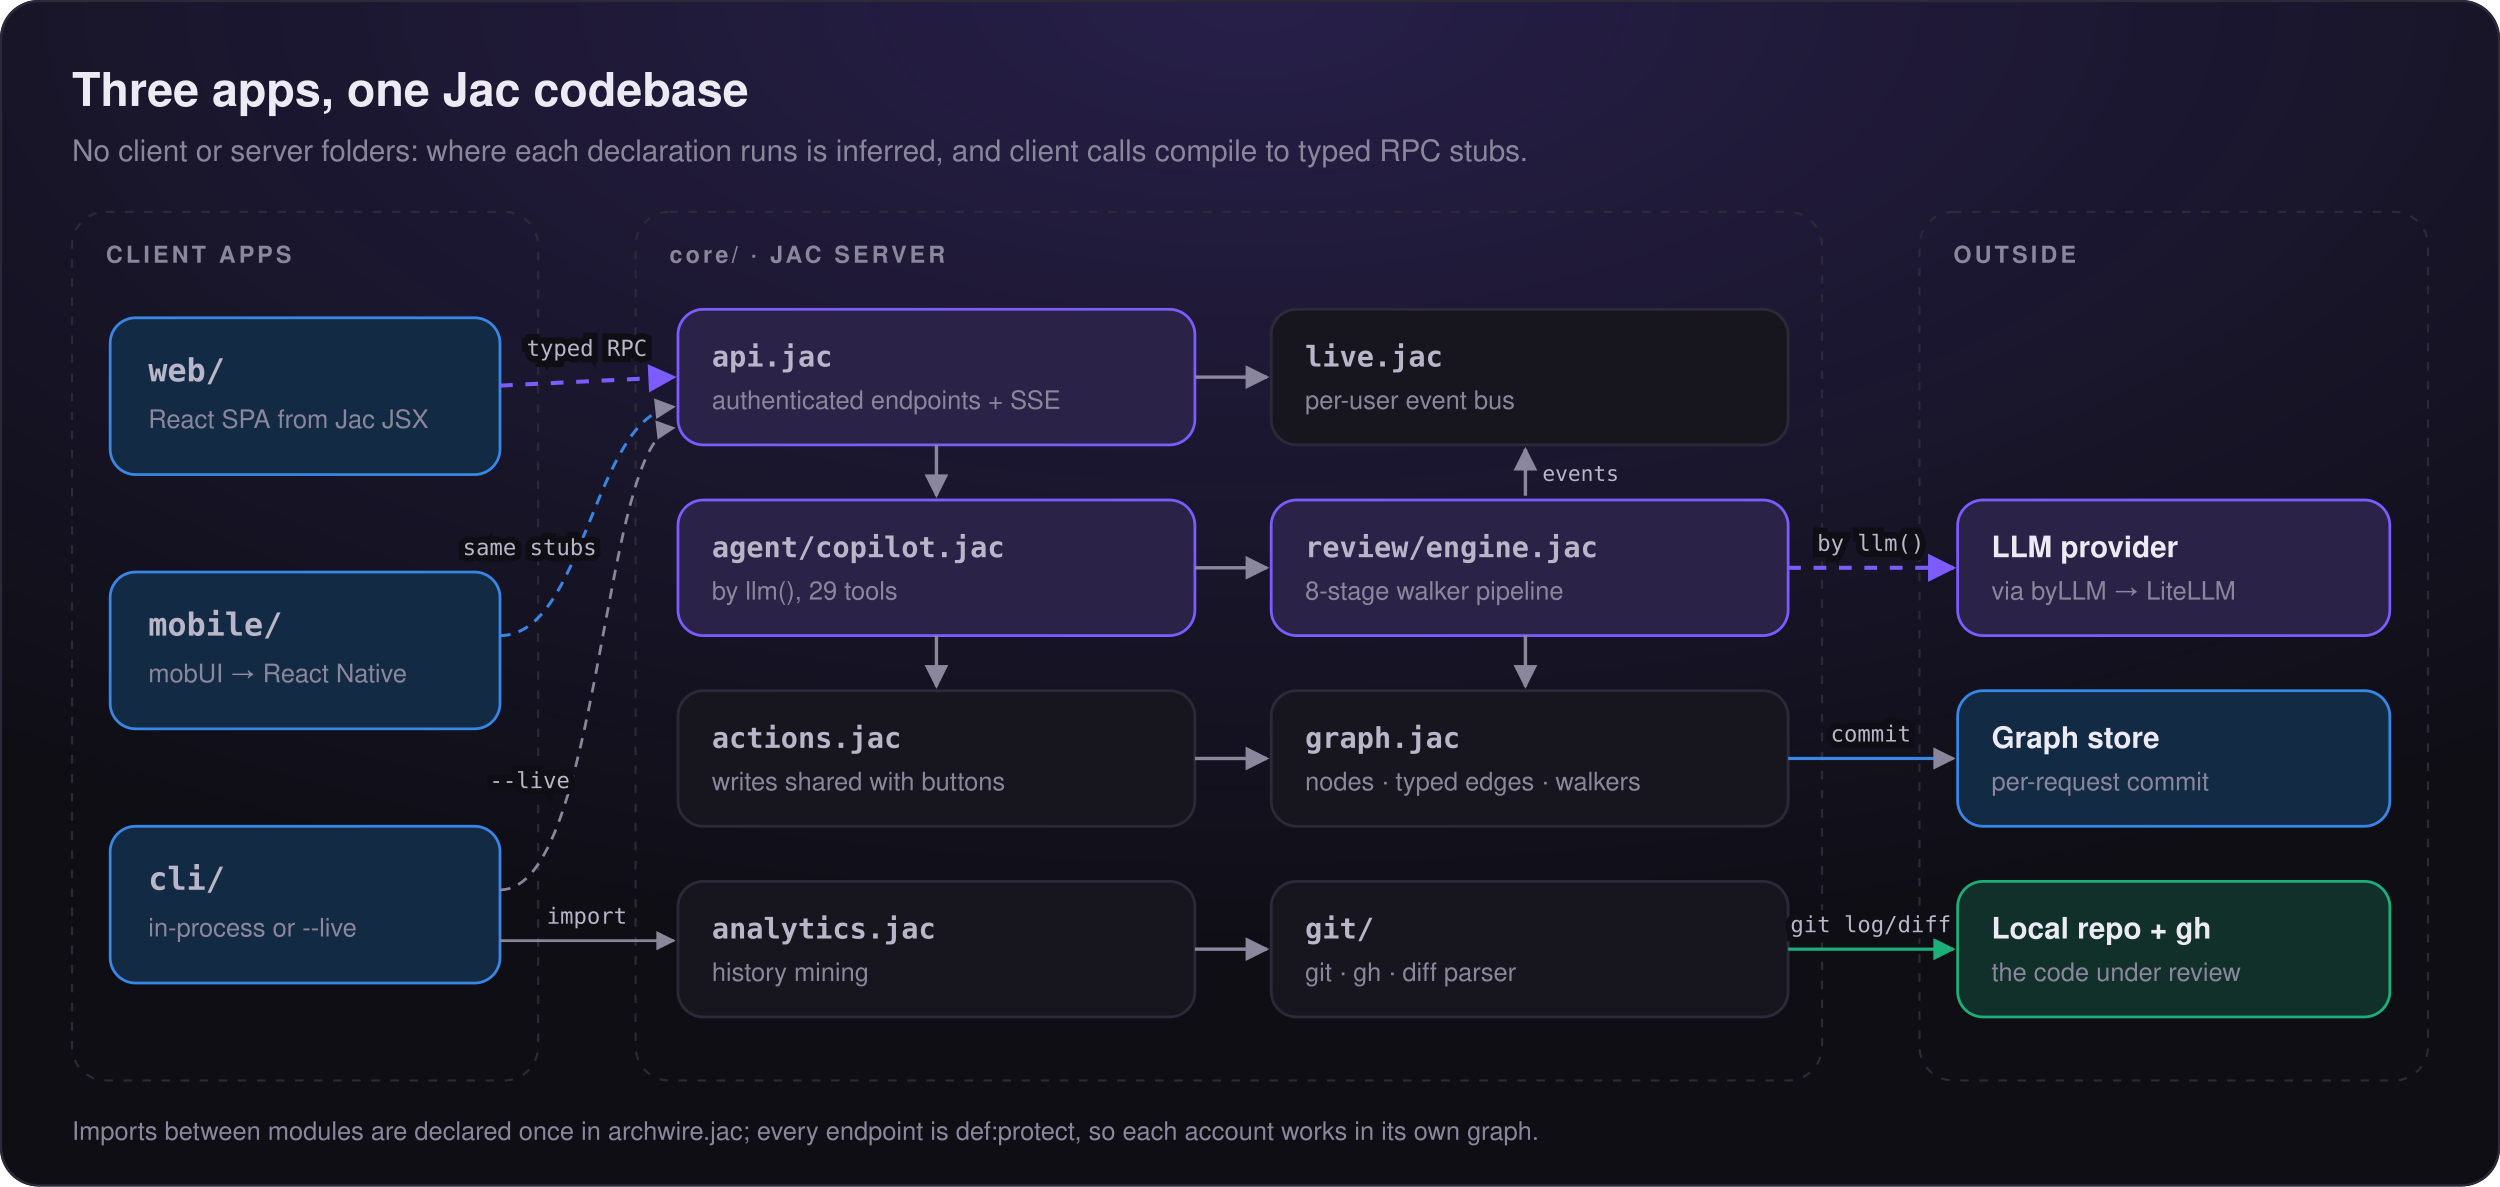
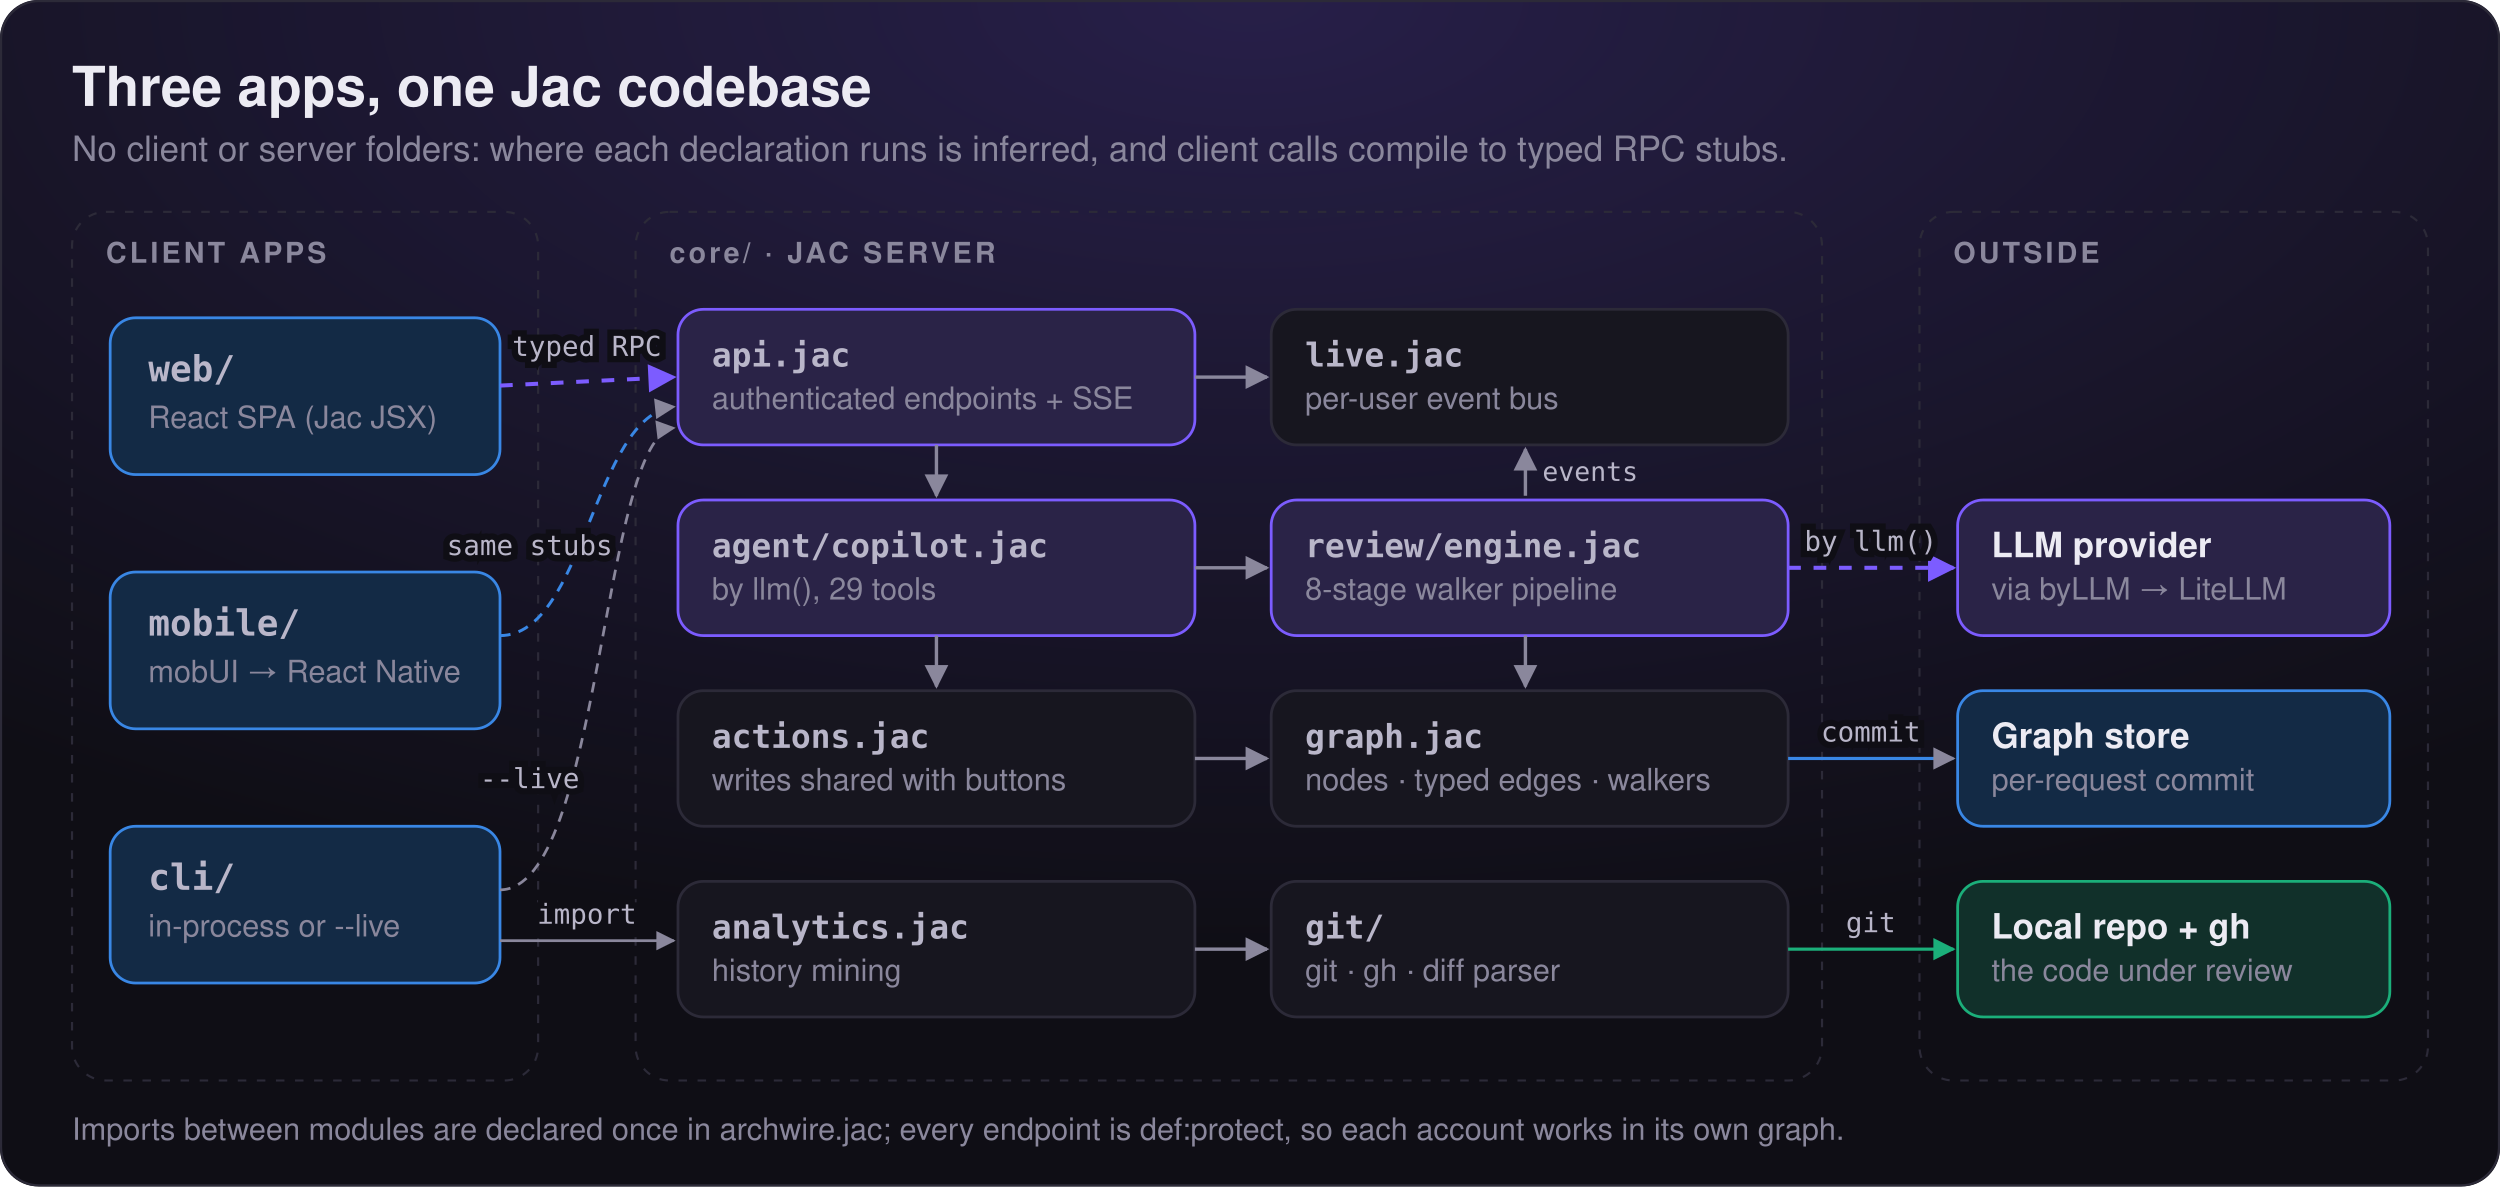
<svg xmlns="http://www.w3.org/2000/svg" viewBox="0 0 1180 560" width="1180" height="560" role="img" aria-label="Architecture: web, mobile and CLI clients call core/api.jac through typed RPC; the server's copilot and review engine call the LLM provider, commit to the graph store, and read the local repo via git and gh.">
  <style>
  .t{font-family:-apple-system,BlinkMacSystemFont,'Segoe UI',Helvetica,Arial,sans-serif;fill:#ecebf3}
  .m{font-family:ui-monospace,SFMono-Regular,Menlo,Consolas,monospace;fill:#b9b6c9}
  .s{font-family:-apple-system,BlinkMacSystemFont,'Segoe UI',Helvetica,Arial,sans-serif;fill:#8a879c}
  .flow{stroke-dasharray:6 6;animation:flow 1.1s linear infinite}
  @keyframes flow{to{stroke-dashoffset:-24}}
  .pulse{animation:pulse 2.4s ease-in-out infinite}
  @keyframes pulse{0%,100%{opacity:.35}50%{opacity:1}}
  @media (prefers-reduced-motion:reduce){.flow,.pulse{animation:none}}
</style>
  <defs>
    <marker id="a" viewBox="0 0 10 10" refX="9" refY="5" markerWidth="7" markerHeight="7" orient="auto-start-reverse">
      <path d="M0,0L10,5L0,10z" fill="#8a879c" />
    </marker>
    <marker id="av" viewBox="0 0 10 10" refX="9" refY="5" markerWidth="7" markerHeight="7" orient="auto-start-reverse">
      <path d="M0,0L10,5L0,10z" fill="#7c5cff" />
    </marker>
    <marker id="ag" viewBox="0 0 10 10" refX="9" refY="5" markerWidth="7" markerHeight="7" orient="auto-start-reverse">
      <path d="M0,0L10,5L0,10z" fill="#1baf7a" />
    </marker>
    <marker id="ar" viewBox="0 0 10 10" refX="9" refY="5" markerWidth="7" markerHeight="7" orient="auto-start-reverse">
      <path d="M0,0L10,5L0,10z" fill="#e66767" />
    </marker>
    <radialGradient id="glow" cx="50%" cy="0%" r="80%">
      <stop offset="0" stop-color="#7c5cff" stop-opacity=".22" />
      <stop offset="1" stop-color="#7c5cff" stop-opacity="0" />
    </radialGradient>
  </defs>
  <rect width="1180" height="560" rx="18" fill="#0f0e15" />
  <rect width="1180" height="560" rx="18" fill="url(#glow)" />
  <rect x=".5" y=".5" width="1179" height="559" rx="18" fill="none" stroke="#2c2a38" />
-   <text x="34" y="50" class="t" font-size="22" font-weight="700" text-anchor="start">Three apps, one Jac codebase</text>
-   <text x="34" y="76" class="s" font-size="14" font-weight="400" text-anchor="start">No client or server folders: where each declaration runs is inferred, and client calls compile to typed RPC stubs.</text>
+   <text x="34" y="50" class="t" font-size="26" font-weight="700" text-anchor="start">Three apps, one Jac codebase</text>
+   <text x="34" y="76" class="s" font-size="16.5" font-weight="400" text-anchor="start">No client or server folders: where each declaration runs is inferred, and client calls compile to typed RPC stubs.</text>
  <rect x="34" y="100" width="220" height="410" rx="16" fill="none" stroke="#2c2a38" stroke-width="1" stroke-dasharray="4 5" />
-   <text x="50" y="124" class="s" font-size="11" font-weight="700" text-anchor="start" letter-spacing="1.5">CLIENT APPS</text>
+   <text x="50" y="124" class="s" font-size="13.5" font-weight="700" text-anchor="start" letter-spacing="1.5">CLIENT APPS</text>
  <rect x="300" y="100" width="560" height="410" rx="16" fill="none" stroke="#2c2a38" stroke-width="1" stroke-dasharray="4 5" />
-   <text x="316" y="124" class="s" font-size="11" font-weight="700" text-anchor="start" letter-spacing="1.5">core/  ·  JAC SERVER</text>
+   <text x="316" y="124" class="s" font-size="13.5" font-weight="700" text-anchor="start" letter-spacing="1.5">core/  ·  JAC SERVER</text>
  <rect x="906" y="100" width="240" height="410" rx="16" fill="none" stroke="#2c2a38" stroke-width="1" stroke-dasharray="4 5" />
-   <text x="922" y="124" class="s" font-size="11" font-weight="700" text-anchor="start" letter-spacing="1.5">OUTSIDE</text>
+   <text x="922" y="124" class="s" font-size="13.5" font-weight="700" text-anchor="start" letter-spacing="1.5">OUTSIDE</text>
  <rect x="52" y="150" width="184" height="74" rx="12" fill="#132a45" stroke="#3987e5" stroke-width="1.3" />
-   <text x="70" y="180" class="m" font-size="15" font-weight="650" text-anchor="start" fill="#ecebf3">web/</text>
-   <text x="70" y="202" class="s" font-size="12" font-weight="400" text-anchor="start">React SPA from Jac JSX</text>
+   <text x="70" y="180" class="m" font-size="17" font-weight="650" text-anchor="start" fill="#ecebf3">web/</text>
+   <text x="70" y="202" class="s" font-size="14.5" font-weight="400" text-anchor="start">React SPA (Jac JSX)</text>
  <rect x="52" y="270" width="184" height="74" rx="12" fill="#132a45" stroke="#3987e5" stroke-width="1.3" />
-   <text x="70" y="300" class="m" font-size="15" font-weight="650" text-anchor="start" fill="#ecebf3">mobile/</text>
-   <text x="70" y="322" class="s" font-size="12" font-weight="400" text-anchor="start">mobUI → React Native</text>
+   <text x="70" y="300" class="m" font-size="17" font-weight="650" text-anchor="start" fill="#ecebf3">mobile/</text>
+   <text x="70" y="322" class="s" font-size="14.5" font-weight="400" text-anchor="start">mobUI → React Native</text>
  <rect x="52" y="390" width="184" height="74" rx="12" fill="#132a45" stroke="#3987e5" stroke-width="1.3" />
-   <text x="70" y="420" class="m" font-size="15" font-weight="650" text-anchor="start" fill="#ecebf3">cli/</text>
-   <text x="70" y="442" class="s" font-size="12" font-weight="400" text-anchor="start">in-process or --live</text>
+   <text x="70" y="420" class="m" font-size="17" font-weight="650" text-anchor="start" fill="#ecebf3">cli/</text>
+   <text x="70" y="442" class="s" font-size="14.5" font-weight="400" text-anchor="start">in-process or --live</text>
  <rect x="320" y="146" width="244" height="64" rx="12" fill="#2a2347" stroke="#7c5cff" stroke-width="1.3" />
-   <text x="336" y="173" class="m" font-size="13.5" font-weight="650" text-anchor="start" fill="#ecebf3">api.jac</text>
-   <text x="336" y="193" class="s" font-size="12" font-weight="400" text-anchor="start">authenticated endpoints + SSE</text>
+   <text x="336" y="173" class="m" font-size="15.5" font-weight="650" text-anchor="start" fill="#ecebf3">api.jac</text>
+   <text x="336" y="193" class="s" font-size="14.5" font-weight="400" text-anchor="start">authenticated endpoints + SSE</text>
  <rect x="600" y="146" width="244" height="64" rx="12" fill="#17161f" stroke="#2c2a38" stroke-width="1.3" />
-   <text x="616" y="173" class="m" font-size="13.5" font-weight="650" text-anchor="start" fill="#ecebf3">live.jac</text>
-   <text x="616" y="193" class="s" font-size="12" font-weight="400" text-anchor="start">per-user event bus</text>
+   <text x="616" y="173" class="m" font-size="15.5" font-weight="650" text-anchor="start" fill="#ecebf3">live.jac</text>
+   <text x="616" y="193" class="s" font-size="14.5" font-weight="400" text-anchor="start">per-user event bus</text>
  <rect x="320" y="236" width="244" height="64" rx="12" fill="#2a2347" stroke="#7c5cff" stroke-width="1.3" />
-   <text x="336" y="263" class="m" font-size="13.5" font-weight="650" text-anchor="start" fill="#ecebf3">agent/copilot.jac</text>
-   <text x="336" y="283" class="s" font-size="12" font-weight="400" text-anchor="start">by llm(), 29 tools</text>
+   <text x="336" y="263" class="m" font-size="15.5" font-weight="650" text-anchor="start" fill="#ecebf3">agent/copilot.jac</text>
+   <text x="336" y="283" class="s" font-size="14.5" font-weight="400" text-anchor="start">by llm(), 29 tools</text>
  <rect x="600" y="236" width="244" height="64" rx="12" fill="#2a2347" stroke="#7c5cff" stroke-width="1.3" />
-   <text x="616" y="263" class="m" font-size="13.5" font-weight="650" text-anchor="start" fill="#ecebf3">review/engine.jac</text>
-   <text x="616" y="283" class="s" font-size="12" font-weight="400" text-anchor="start">8-stage walker pipeline</text>
+   <text x="616" y="263" class="m" font-size="15.5" font-weight="650" text-anchor="start" fill="#ecebf3">review/engine.jac</text>
+   <text x="616" y="283" class="s" font-size="14.5" font-weight="400" text-anchor="start">8-stage walker pipeline</text>
  <rect x="320" y="326" width="244" height="64" rx="12" fill="#17161f" stroke="#2c2a38" stroke-width="1.3" />
-   <text x="336" y="353" class="m" font-size="13.5" font-weight="650" text-anchor="start" fill="#ecebf3">actions.jac</text>
-   <text x="336" y="373" class="s" font-size="12" font-weight="400" text-anchor="start">writes shared with buttons</text>
+   <text x="336" y="353" class="m" font-size="15.5" font-weight="650" text-anchor="start" fill="#ecebf3">actions.jac</text>
+   <text x="336" y="373" class="s" font-size="14.5" font-weight="400" text-anchor="start">writes shared with buttons</text>
  <rect x="600" y="326" width="244" height="64" rx="12" fill="#17161f" stroke="#2c2a38" stroke-width="1.3" />
-   <text x="616" y="353" class="m" font-size="13.5" font-weight="650" text-anchor="start" fill="#ecebf3">graph.jac</text>
-   <text x="616" y="373" class="s" font-size="12" font-weight="400" text-anchor="start">nodes · typed edges · walkers</text>
+   <text x="616" y="353" class="m" font-size="15.5" font-weight="650" text-anchor="start" fill="#ecebf3">graph.jac</text>
+   <text x="616" y="373" class="s" font-size="14.5" font-weight="400" text-anchor="start">nodes · typed edges · walkers</text>
  <rect x="320" y="416" width="244" height="64" rx="12" fill="#17161f" stroke="#2c2a38" stroke-width="1.3" />
-   <text x="336" y="443" class="m" font-size="13.5" font-weight="650" text-anchor="start" fill="#ecebf3">analytics.jac</text>
-   <text x="336" y="463" class="s" font-size="12" font-weight="400" text-anchor="start">history mining</text>
+   <text x="336" y="443" class="m" font-size="15.5" font-weight="650" text-anchor="start" fill="#ecebf3">analytics.jac</text>
+   <text x="336" y="463" class="s" font-size="14.5" font-weight="400" text-anchor="start">history mining</text>
  <rect x="600" y="416" width="244" height="64" rx="12" fill="#17161f" stroke="#2c2a38" stroke-width="1.3" />
-   <text x="616" y="443" class="m" font-size="13.5" font-weight="650" text-anchor="start" fill="#ecebf3">git/</text>
-   <text x="616" y="463" class="s" font-size="12" font-weight="400" text-anchor="start">git · gh · diff parser</text>
+   <text x="616" y="443" class="m" font-size="15.5" font-weight="650" text-anchor="start" fill="#ecebf3">git/</text>
+   <text x="616" y="463" class="s" font-size="14.5" font-weight="400" text-anchor="start">git · gh · diff parser</text>
  <rect x="924" y="236" width="204" height="64" rx="12" fill="#2a2347" stroke="#7c5cff" stroke-width="1.3" />
-   <text x="940" y="263" class="t" font-size="14" font-weight="650" text-anchor="start">LLM provider</text>
-   <text x="940" y="283" class="s" font-size="12" font-weight="400" text-anchor="start">via byLLM → LiteLLM</text>
+   <text x="940" y="263" class="t" font-size="16.5" font-weight="650" text-anchor="start">LLM provider</text>
+   <text x="940" y="283" class="s" font-size="14.5" font-weight="400" text-anchor="start">via byLLM → LiteLLM</text>
  <rect x="924" y="326" width="204" height="64" rx="12" fill="#132a45" stroke="#3987e5" stroke-width="1.3" />
-   <text x="940" y="353" class="t" font-size="14" font-weight="650" text-anchor="start">Graph store</text>
-   <text x="940" y="373" class="s" font-size="12" font-weight="400" text-anchor="start">per-request commit</text>
+   <text x="940" y="353" class="t" font-size="16.5" font-weight="650" text-anchor="start">Graph store</text>
+   <text x="940" y="373" class="s" font-size="14.5" font-weight="400" text-anchor="start">per-request commit</text>
  <rect x="924" y="416" width="204" height="64" rx="12" fill="#11302a" stroke="#1baf7a" stroke-width="1.3" />
-   <text x="940" y="443" class="t" font-size="14" font-weight="650" text-anchor="start">Local repo + gh</text>
-   <text x="940" y="463" class="s" font-size="12" font-weight="400" text-anchor="start">the code under review</text>
+   <text x="940" y="443" class="t" font-size="16.5" font-weight="650" text-anchor="start">Local repo + gh</text>
+   <text x="940" y="463" class="s" font-size="14.5" font-weight="400" text-anchor="start">the code under review</text>
  <path d="M236,182 L318,178" fill="none" stroke="#7c5cff" stroke-width="1.9" class="flow" marker-end="url(#av)" />
-   <text x="277" y="168" class="m" font-size="10.5" font-weight="400" text-anchor="middle" fill="#7c5cff" stroke="#0f0e15" stroke-width="6" paint-order="stroke">typed RPC</text>
+   <text x="277" y="168" class="m" font-size="13" font-weight="400" text-anchor="middle" fill="#7c5cff" stroke="#0f0e15" stroke-width="6" paint-order="stroke">typed RPC</text>
  <path d="M236,300 C276,300 280,196 318,192" fill="none" stroke="#3987e5" stroke-width="1.4" stroke-dasharray="5 4" marker-end="url(#a)" />
-   <text x="250" y="262" class="m" font-size="10.5" font-weight="400" text-anchor="middle" fill="#b9b6c9" stroke="#0f0e15" stroke-width="6" paint-order="stroke">same stubs</text>
+   <text x="250" y="262" class="m" font-size="13" font-weight="400" text-anchor="middle" fill="#b9b6c9" stroke="#0f0e15" stroke-width="6" paint-order="stroke">same stubs</text>
  <path d="M236,420 C284,420 284,206 318,202" fill="none" stroke="#8a879c" stroke-width="1.3" stroke-dasharray="5 4" marker-end="url(#a)" />
-   <text x="250" y="372" class="m" font-size="10.5" font-weight="400" text-anchor="middle" fill="#b9b6c9" stroke="#0f0e15" stroke-width="6" paint-order="stroke">--live</text>
+   <text x="250" y="372" class="m" font-size="13" font-weight="400" text-anchor="middle" fill="#b9b6c9" stroke="#0f0e15" stroke-width="6" paint-order="stroke">--live</text>
  <path d="M236,444 L318,444" fill="none" stroke="#8a879c" stroke-width="1.3" marker-end="url(#a)" />
-   <text x="277" y="436" class="m" font-size="10.5" font-weight="400" text-anchor="middle" fill="#b9b6c9" stroke="#0f0e15" stroke-width="6" paint-order="stroke">import</text>
+   <text x="277" y="436" class="m" font-size="13" font-weight="400" text-anchor="middle" fill="#b9b6c9" stroke="#0f0e15" stroke-width="6" paint-order="stroke">import</text>
  <path d="M564,178 L598,178" fill="none" stroke="#8a879c" stroke-width="1.6" marker-end="url(#a)" />
  <path d="M442,210 L442,234" fill="none" stroke="#8a879c" stroke-width="1.6" marker-end="url(#a)" />
  <path d="M564,268 L598,268" fill="none" stroke="#8a879c" stroke-width="1.6" marker-end="url(#a)" />
  <path d="M720,234 L720,212" fill="none" stroke="#8a879c" stroke-width="1.6" marker-end="url(#a)" />
-   <text x="728" y="227" class="m" font-size="10" font-weight="400" text-anchor="start" fill="#8a879c">events</text>
+   <text x="728" y="227" class="m" font-size="12.5" font-weight="400" text-anchor="start" fill="#8a879c">events</text>
  <path d="M564,358 L598,358" fill="none" stroke="#8a879c" stroke-width="1.6" marker-end="url(#a)" />
  <path d="M442,300 L442,324" fill="none" stroke="#8a879c" stroke-width="1.6" marker-end="url(#a)" />
  <path d="M844,268 L922,268" fill="none" stroke="#7c5cff" stroke-width="1.9" class="flow" marker-end="url(#av)" />
-   <text x="883" y="260" class="m" font-size="10.5" font-weight="400" text-anchor="middle" fill="#7c5cff" stroke="#0f0e15" stroke-width="6" paint-order="stroke">by llm()</text>
+   <text x="883" y="260" class="m" font-size="13" font-weight="400" text-anchor="middle" fill="#7c5cff" stroke="#0f0e15" stroke-width="6" paint-order="stroke">by llm()</text>
  <path d="M844,358 L922,358" fill="none" stroke="#3987e5" stroke-width="1.5" marker-end="url(#a)" />
-   <text x="883" y="350" class="m" font-size="10.5" font-weight="400" text-anchor="middle" fill="#b9b6c9" stroke="#0f0e15" stroke-width="6" paint-order="stroke">commit</text>
+   <text x="883" y="350" class="m" font-size="13" font-weight="400" text-anchor="middle" fill="#b9b6c9" stroke="#0f0e15" stroke-width="6" paint-order="stroke">commit</text>
  <path d="M844,448 L922,448" fill="none" stroke="#1baf7a" stroke-width="1.5" marker-end="url(#ag)" />
-   <text x="883" y="440" class="m" font-size="10.5" font-weight="400" text-anchor="middle" fill="#b9b6c9" stroke="#0f0e15" stroke-width="6" paint-order="stroke">git log/diff</text>
+   <text x="883" y="440" class="m" font-size="13" font-weight="400" text-anchor="middle" fill="#b9b6c9" stroke="#0f0e15" stroke-width="6" paint-order="stroke">git</text>
  <path d="M564,448 L598,448" fill="none" stroke="#8a879c" stroke-width="1.6" marker-end="url(#a)" />
  <path d="M720,300 L720,324" fill="none" stroke="#8a879c" stroke-width="1.6" marker-end="url(#a)" />
-   <text x="34" y="538" class="s" font-size="12" font-weight="400" text-anchor="start">Imports between modules are declared once in archwire.jac; every endpoint is def:protect, so each account works in its own graph.</text>
+   <text x="34" y="538" class="s" font-size="14.5" font-weight="400" text-anchor="start">Imports between modules are declared once in archwire.jac; every endpoint is def:protect, so each account works in its own graph.</text>
</svg>
